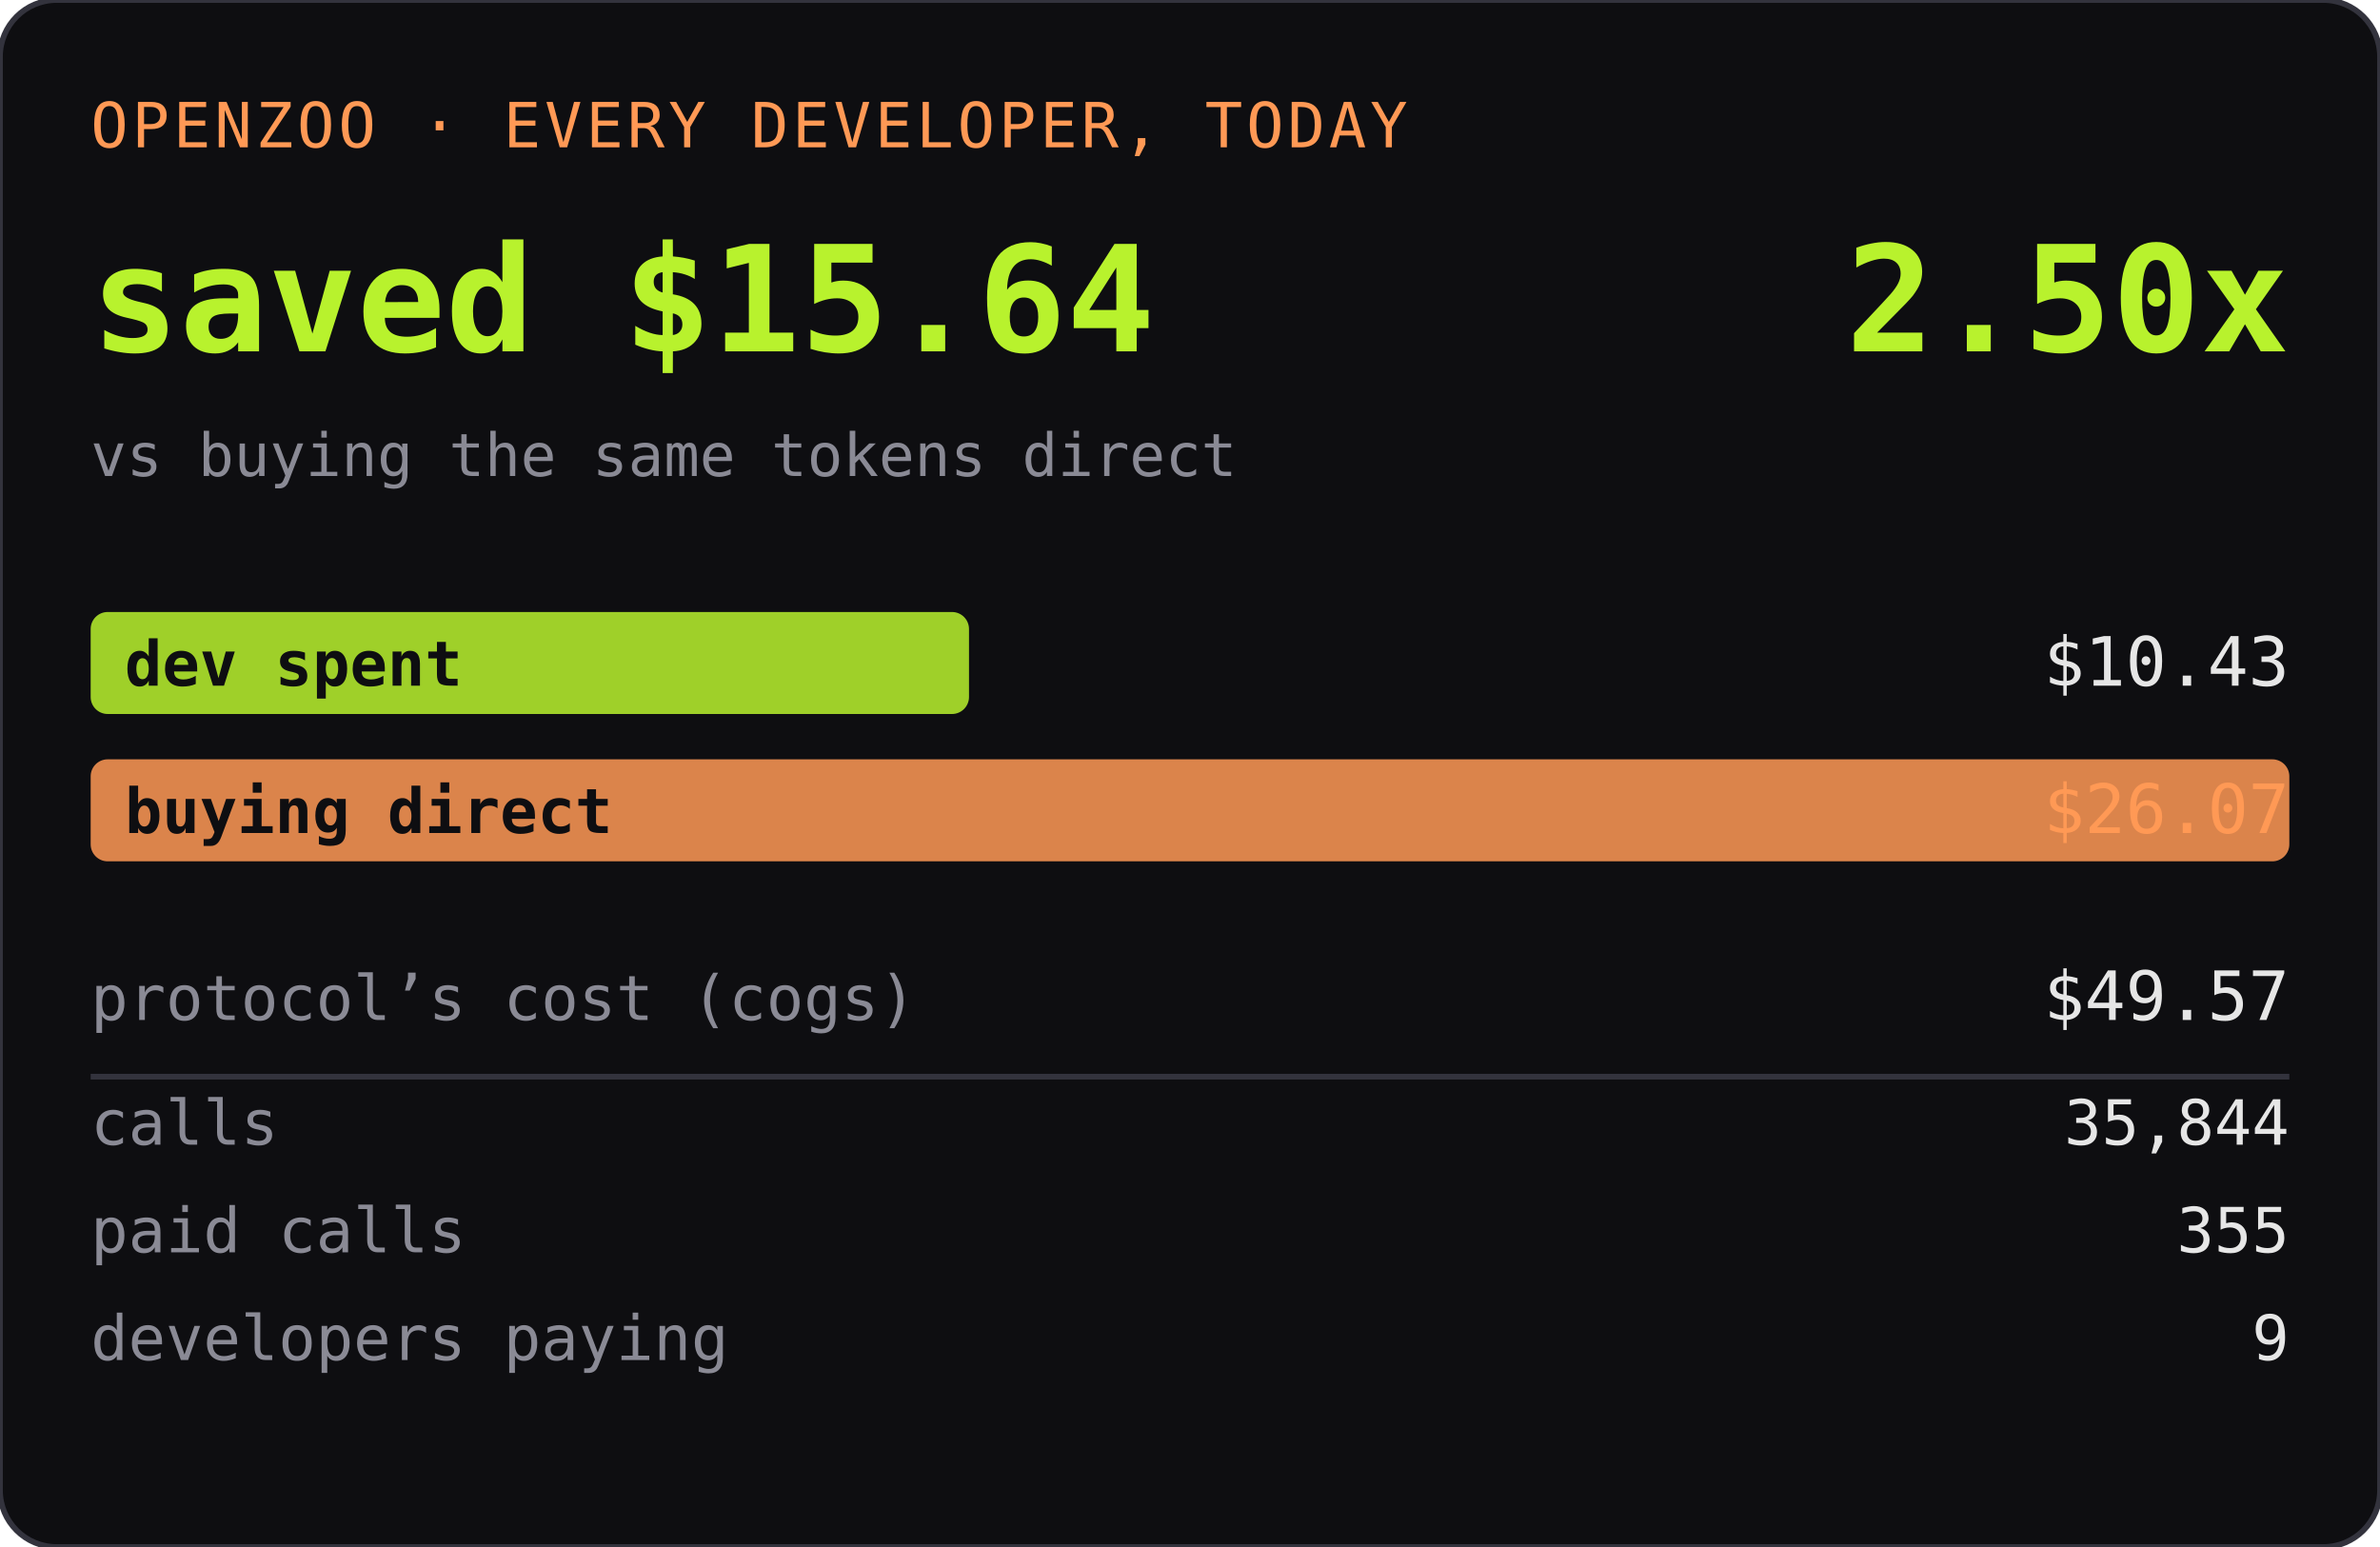
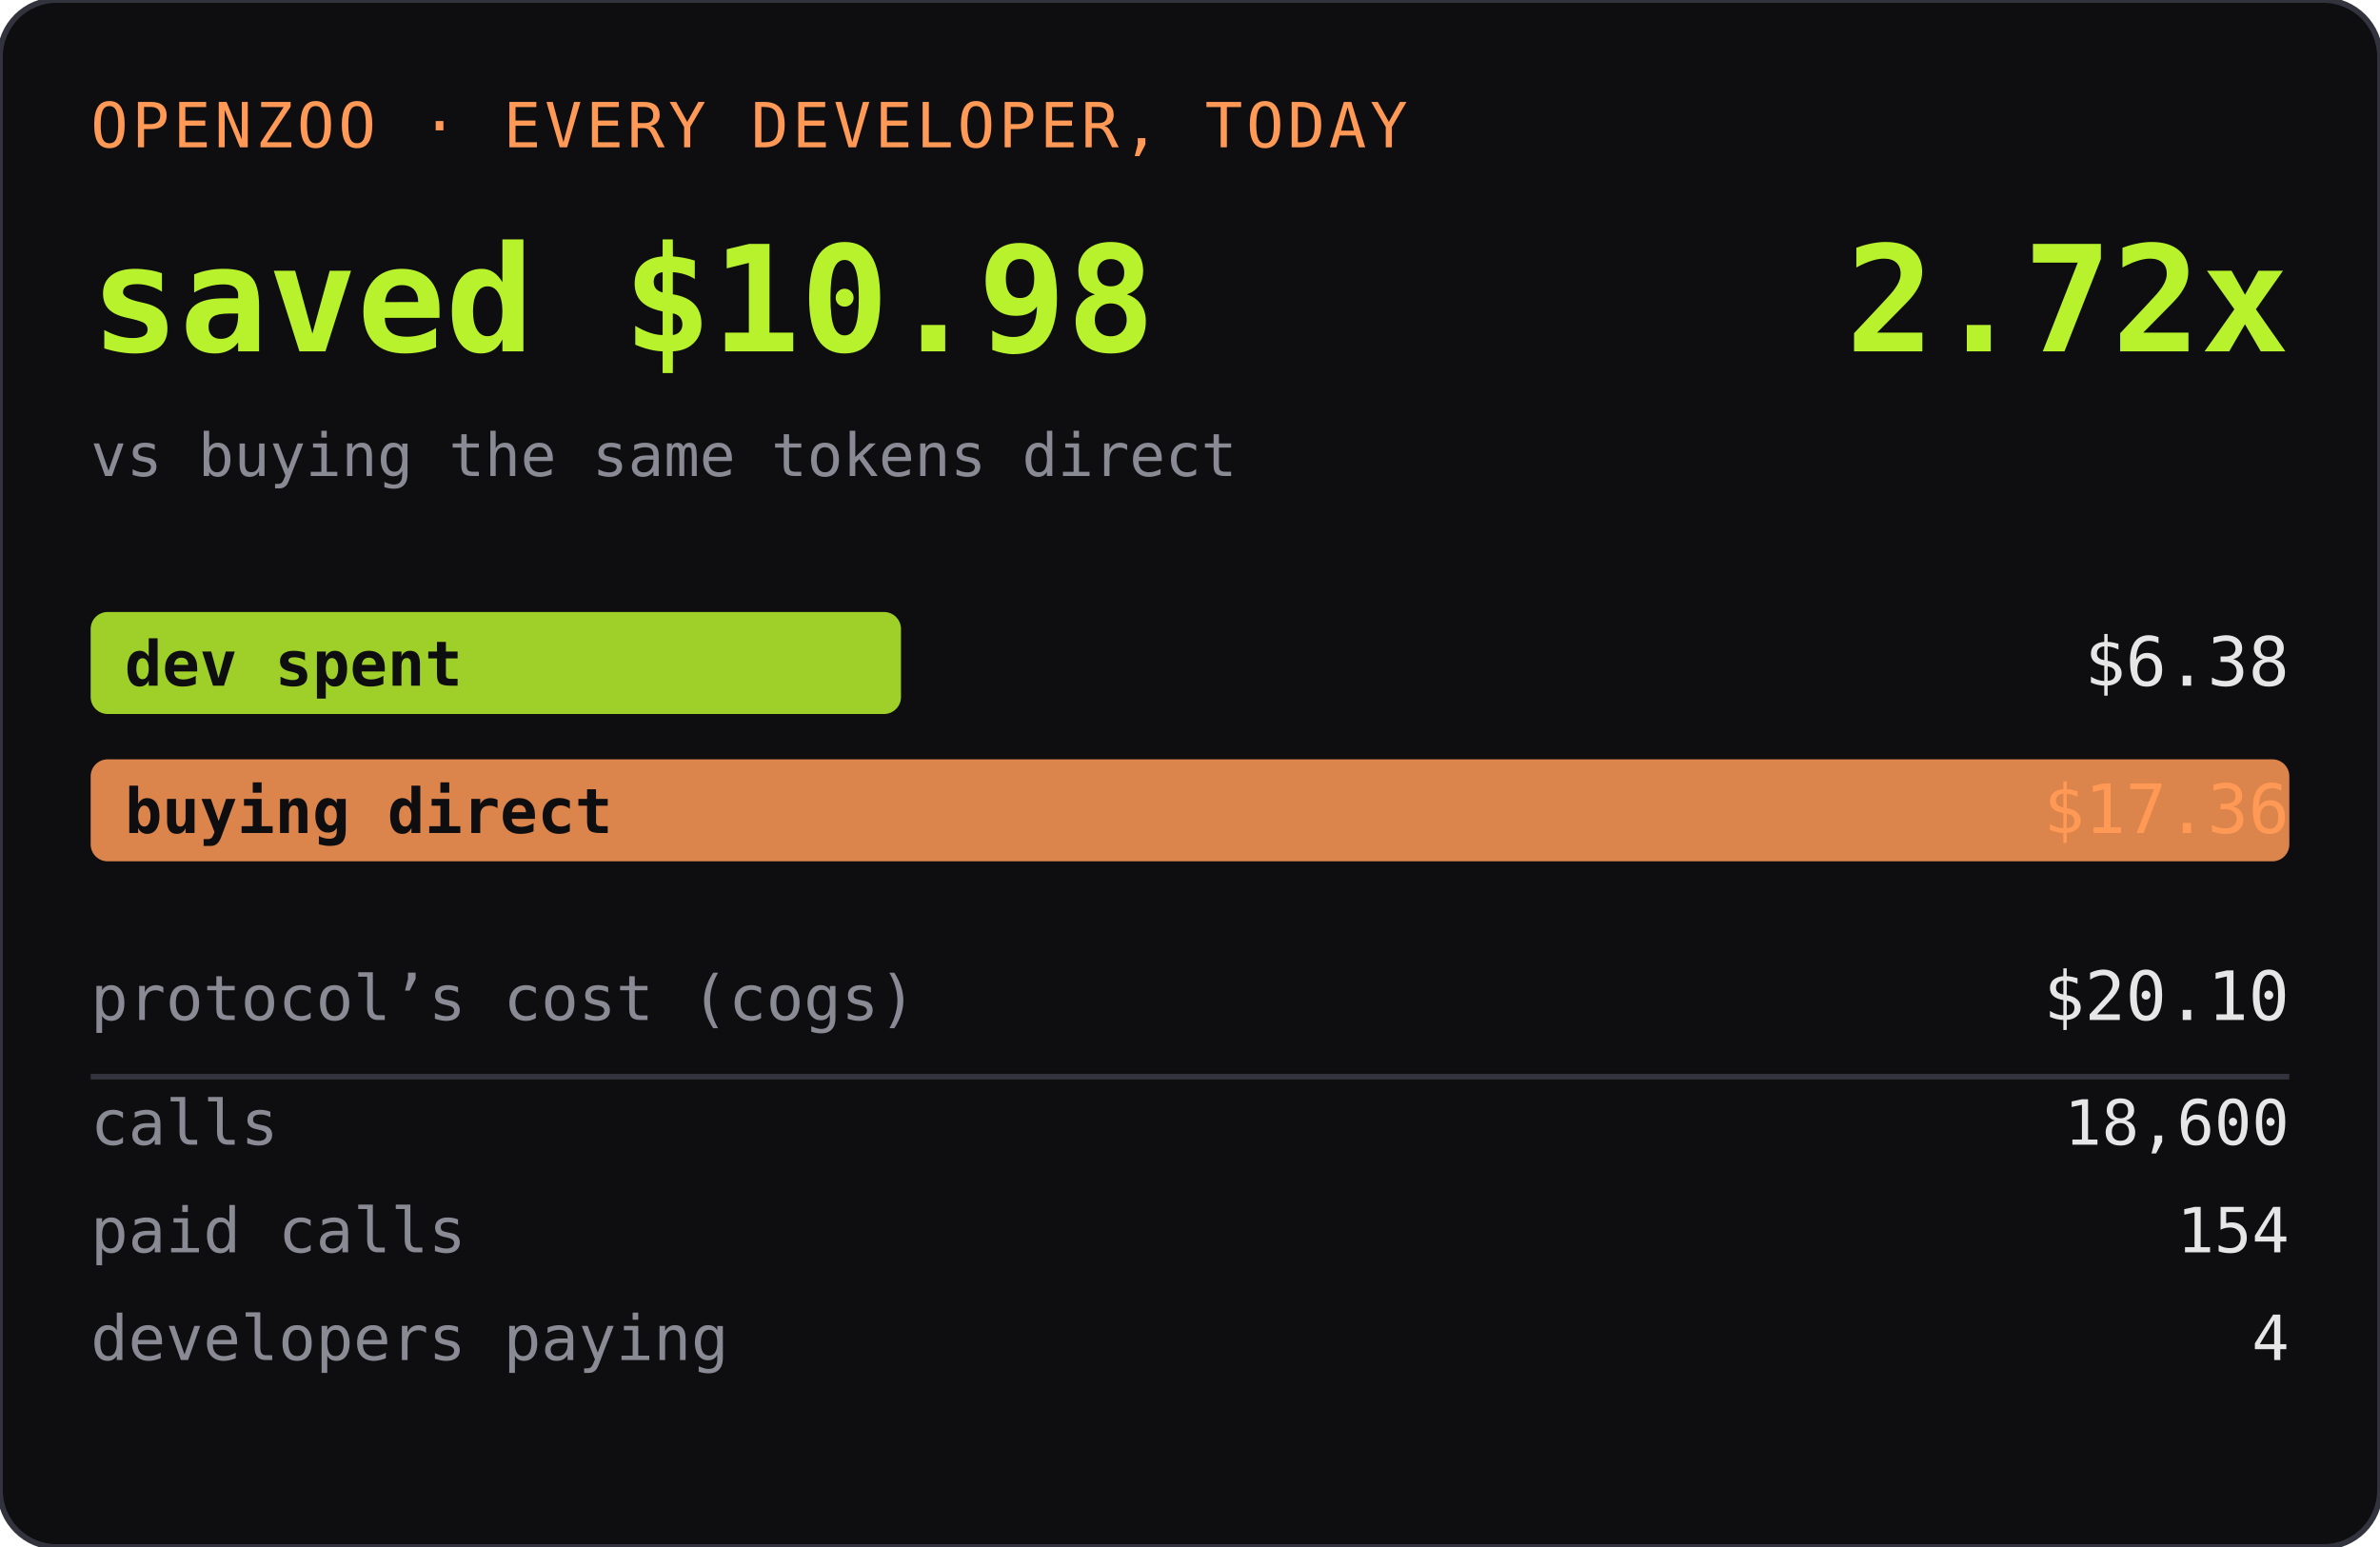
<svg xmlns="http://www.w3.org/2000/svg" width="420" height="273" role="img" aria-label="OPENZOO · EVERY DEVELOPER, TODAY">
  <rect width="420" height="273" rx="10" fill="#0e0e11" />
  <rect width="420" height="273" rx="10" fill="none" stroke="#33333d" />
  <text x="16" y="26" font-family="ui-monospace,SFMono-Regular,Menlo,monospace" font-size="11" fill="#ff9955" letter-spacing="0.06em">OPENZOO · EVERY DEVELOPER, TODAY</text>
-   <text x="16" y="62" font-family="ui-monospace,SFMono-Regular,Menlo,monospace" font-size="26" font-weight="600" fill="#b8f22d">saved $15.64</text>
-   <text x="404" y="62" text-anchor="end" font-family="ui-monospace,SFMono-Regular,Menlo,monospace" font-size="26" font-weight="600" fill="#b8f22d">2.50x</text>
+   <text x="16" y="62" font-family="ui-monospace,SFMono-Regular,Menlo,monospace" font-size="26" font-weight="600" fill="#b8f22d">saved $10.98</text>
+   <text x="404" y="62" text-anchor="end" font-family="ui-monospace,SFMono-Regular,Menlo,monospace" font-size="26" font-weight="600" fill="#b8f22d">2.72x</text>
  <text x="16" y="84" font-family="ui-monospace,SFMono-Regular,Menlo,monospace" font-size="10.5" fill="#8a8a95">vs buying the same tokens direct</text>
-   <rect x="16" y="108" width="155" height="18" rx="3" fill="#b8f22d" opacity="0.85" />
+   <rect x="16" y="108" width="143" height="18" rx="3" fill="#b8f22d" opacity="0.85" />
  <text x="22" y="121" font-family="ui-monospace,SFMono-Regular,Menlo,monospace" font-size="11" fill="#0e0e11" font-weight="600">dev spent</text>
-   <text x="404" y="121" text-anchor="end" font-family="ui-monospace,SFMono-Regular,Menlo,monospace" font-size="12" fill="#e6e6e6">$10.43</text>
+   <text x="404" y="121" text-anchor="end" font-family="ui-monospace,SFMono-Regular,Menlo,monospace" font-size="12" fill="#e6e6e6">$6.38</text>
  <rect x="16" y="134" width="388" height="18" rx="3" fill="#ff9955" opacity="0.85" />
  <text x="22" y="147" font-family="ui-monospace,SFMono-Regular,Menlo,monospace" font-size="11" fill="#0e0e11" font-weight="600">buying direct</text>
-   <text x="404" y="147" text-anchor="end" font-family="ui-monospace,SFMono-Regular,Menlo,monospace" font-size="12" fill="#ff9955">$26.07</text>
+   <text x="404" y="147" text-anchor="end" font-family="ui-monospace,SFMono-Regular,Menlo,monospace" font-size="12" fill="#ff9955">$17.36</text>
  <text x="16" y="180" font-family="ui-monospace,SFMono-Regular,Menlo,monospace" font-size="11" fill="#8a8a95">protocol’s cost (cogs)</text>
-   <text x="404" y="180" text-anchor="end" font-family="ui-monospace,SFMono-Regular,Menlo,monospace" font-size="12" fill="#e6e6e6">$49.57</text>
+   <text x="404" y="180" text-anchor="end" font-family="ui-monospace,SFMono-Regular,Menlo,monospace" font-size="12" fill="#e6e6e6">$20.10</text>
  <line x1="16" y1="190" x2="404" y2="190" stroke="#33333d" />
  <text x="16" y="202" font-family="ui-monospace,SFMono-Regular,Menlo,monospace" font-size="11" fill="#8a8a95">calls</text>
-   <text x="404" y="202" text-anchor="end" font-family="ui-monospace,SFMono-Regular,Menlo,monospace" font-size="11" fill="#e6e6e6">35,844</text>
+   <text x="404" y="202" text-anchor="end" font-family="ui-monospace,SFMono-Regular,Menlo,monospace" font-size="11" fill="#e6e6e6">18,600</text>
  <text x="16" y="221" font-family="ui-monospace,SFMono-Regular,Menlo,monospace" font-size="11" fill="#8a8a95">paid calls</text>
-   <text x="404" y="221" text-anchor="end" font-family="ui-monospace,SFMono-Regular,Menlo,monospace" font-size="11" fill="#e6e6e6">355</text>
+   <text x="404" y="221" text-anchor="end" font-family="ui-monospace,SFMono-Regular,Menlo,monospace" font-size="11" fill="#e6e6e6">154</text>
  <text x="16" y="240" font-family="ui-monospace,SFMono-Regular,Menlo,monospace" font-size="11" fill="#8a8a95">developers paying</text>
-   <text x="404" y="240" text-anchor="end" font-family="ui-monospace,SFMono-Regular,Menlo,monospace" font-size="11" fill="#e6e6e6">9</text>
+   <text x="404" y="240" text-anchor="end" font-family="ui-monospace,SFMono-Regular,Menlo,monospace" font-size="11" fill="#e6e6e6">4</text>
</svg>
